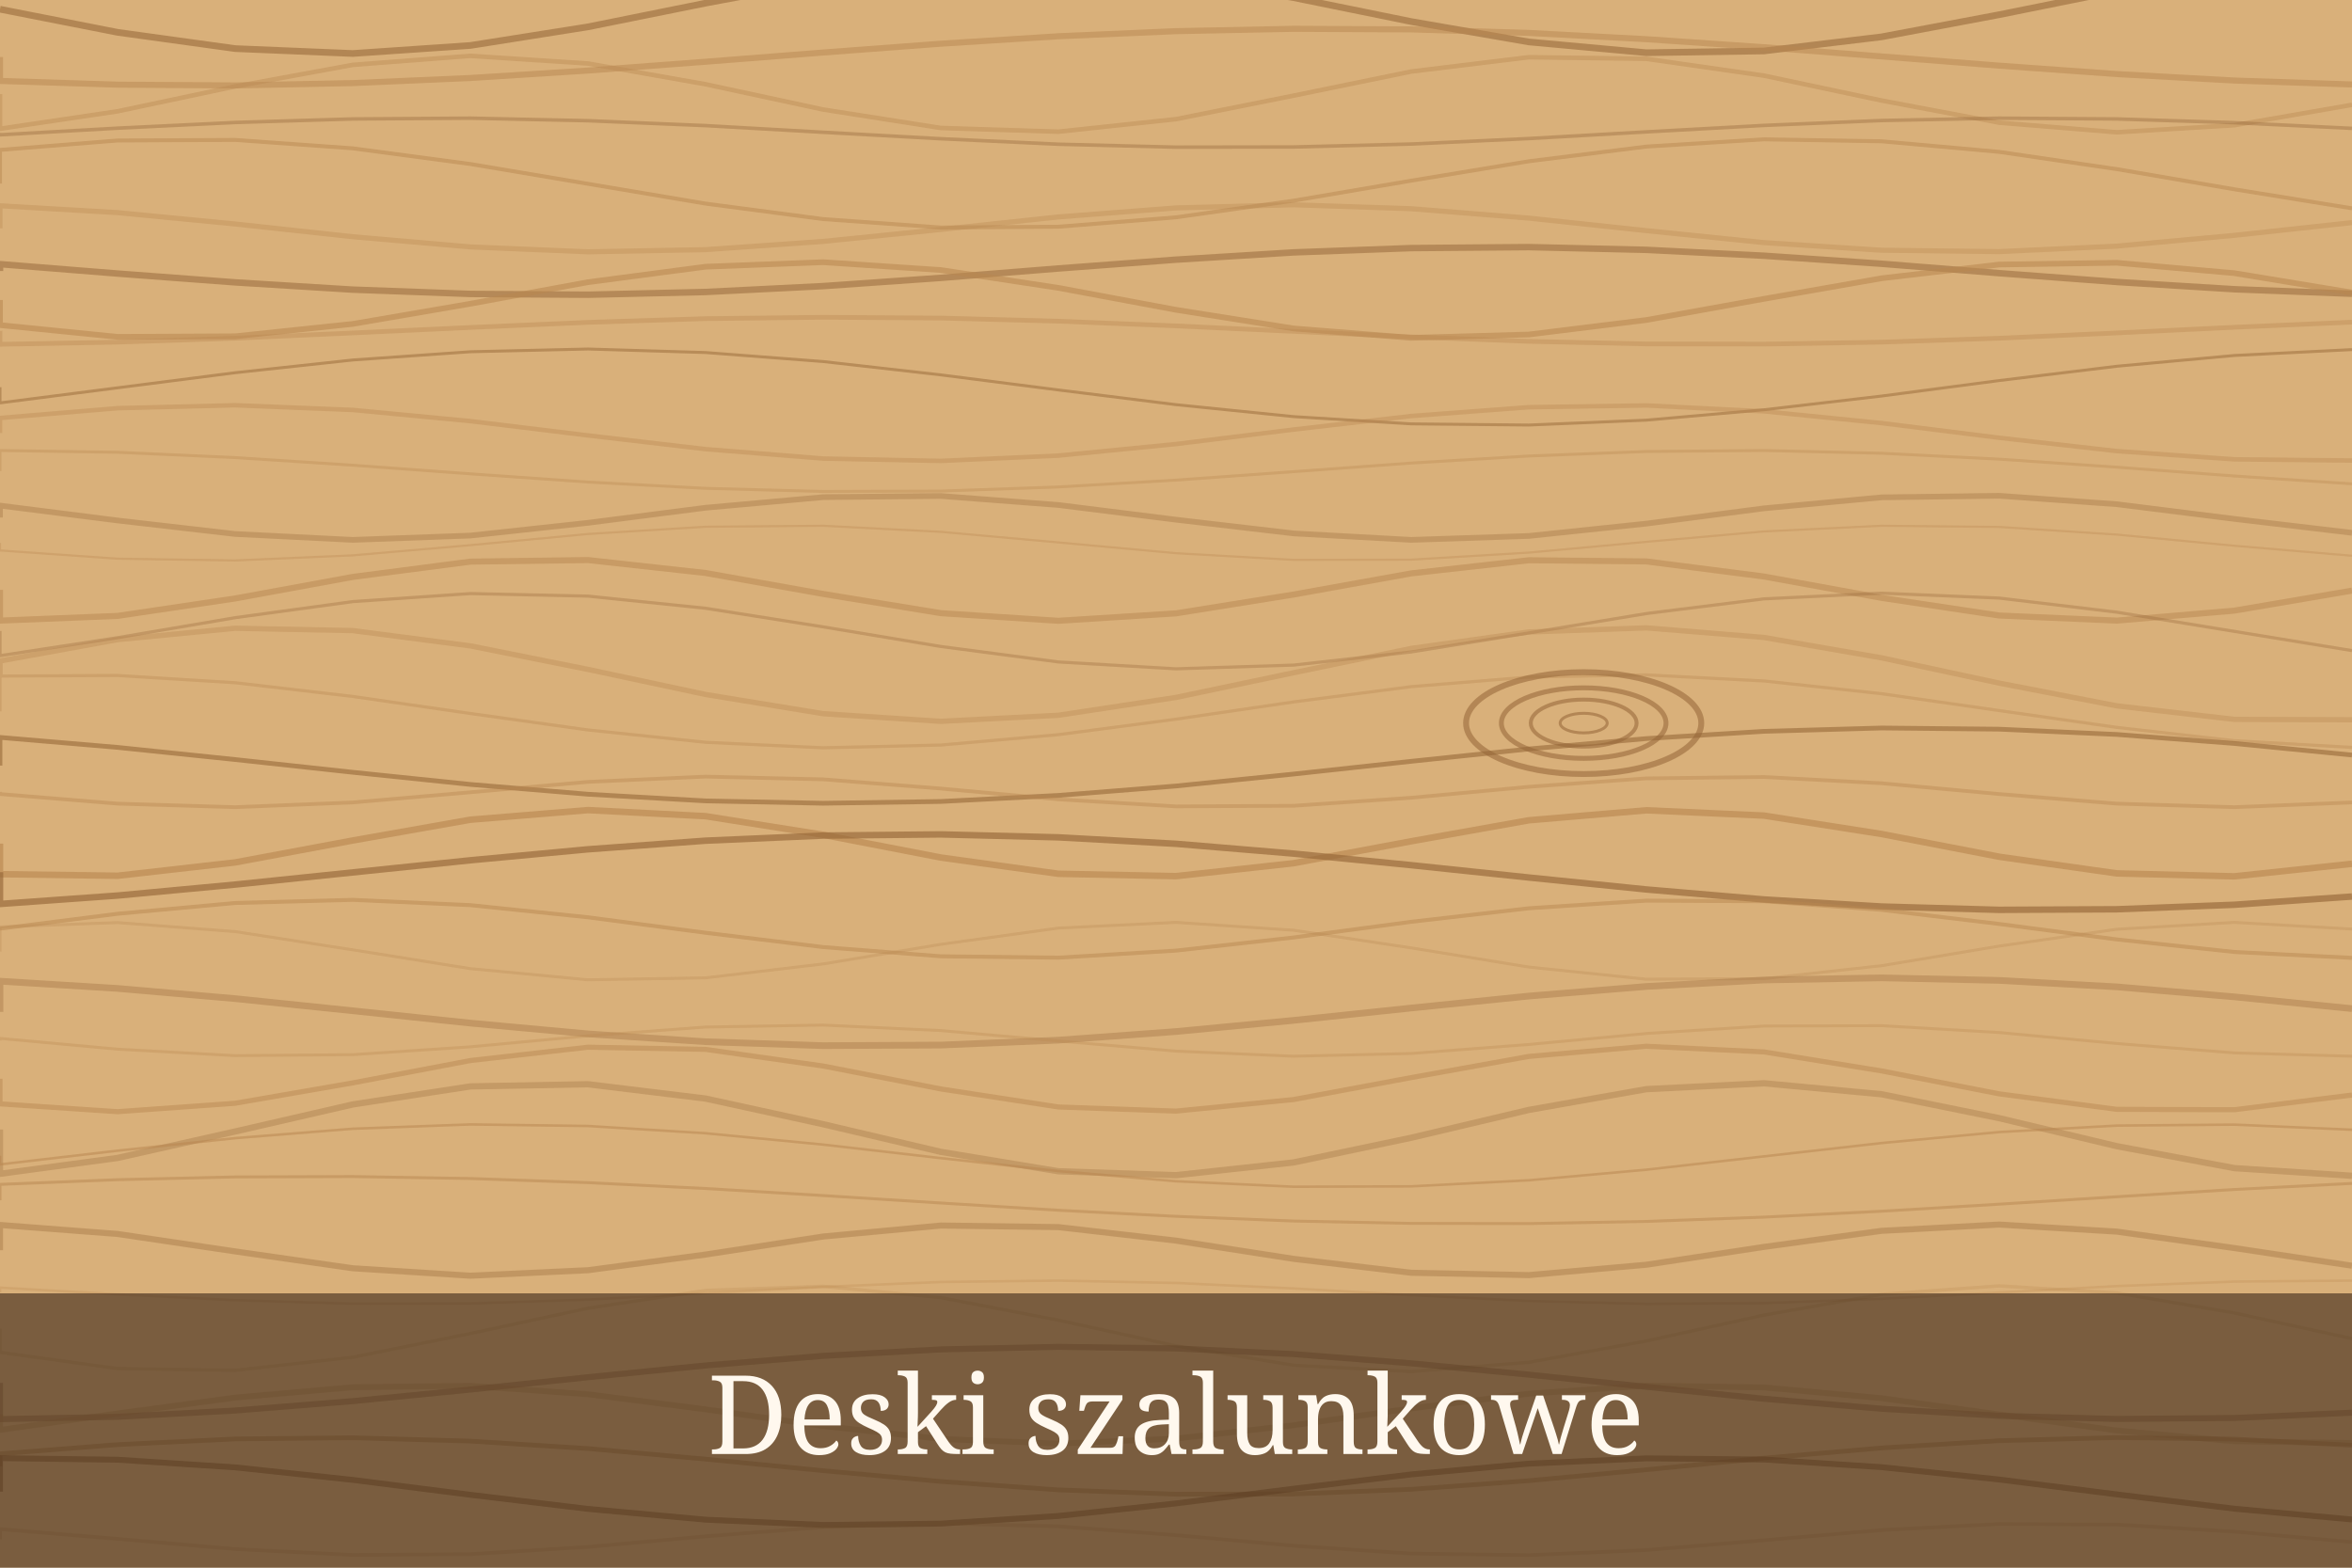
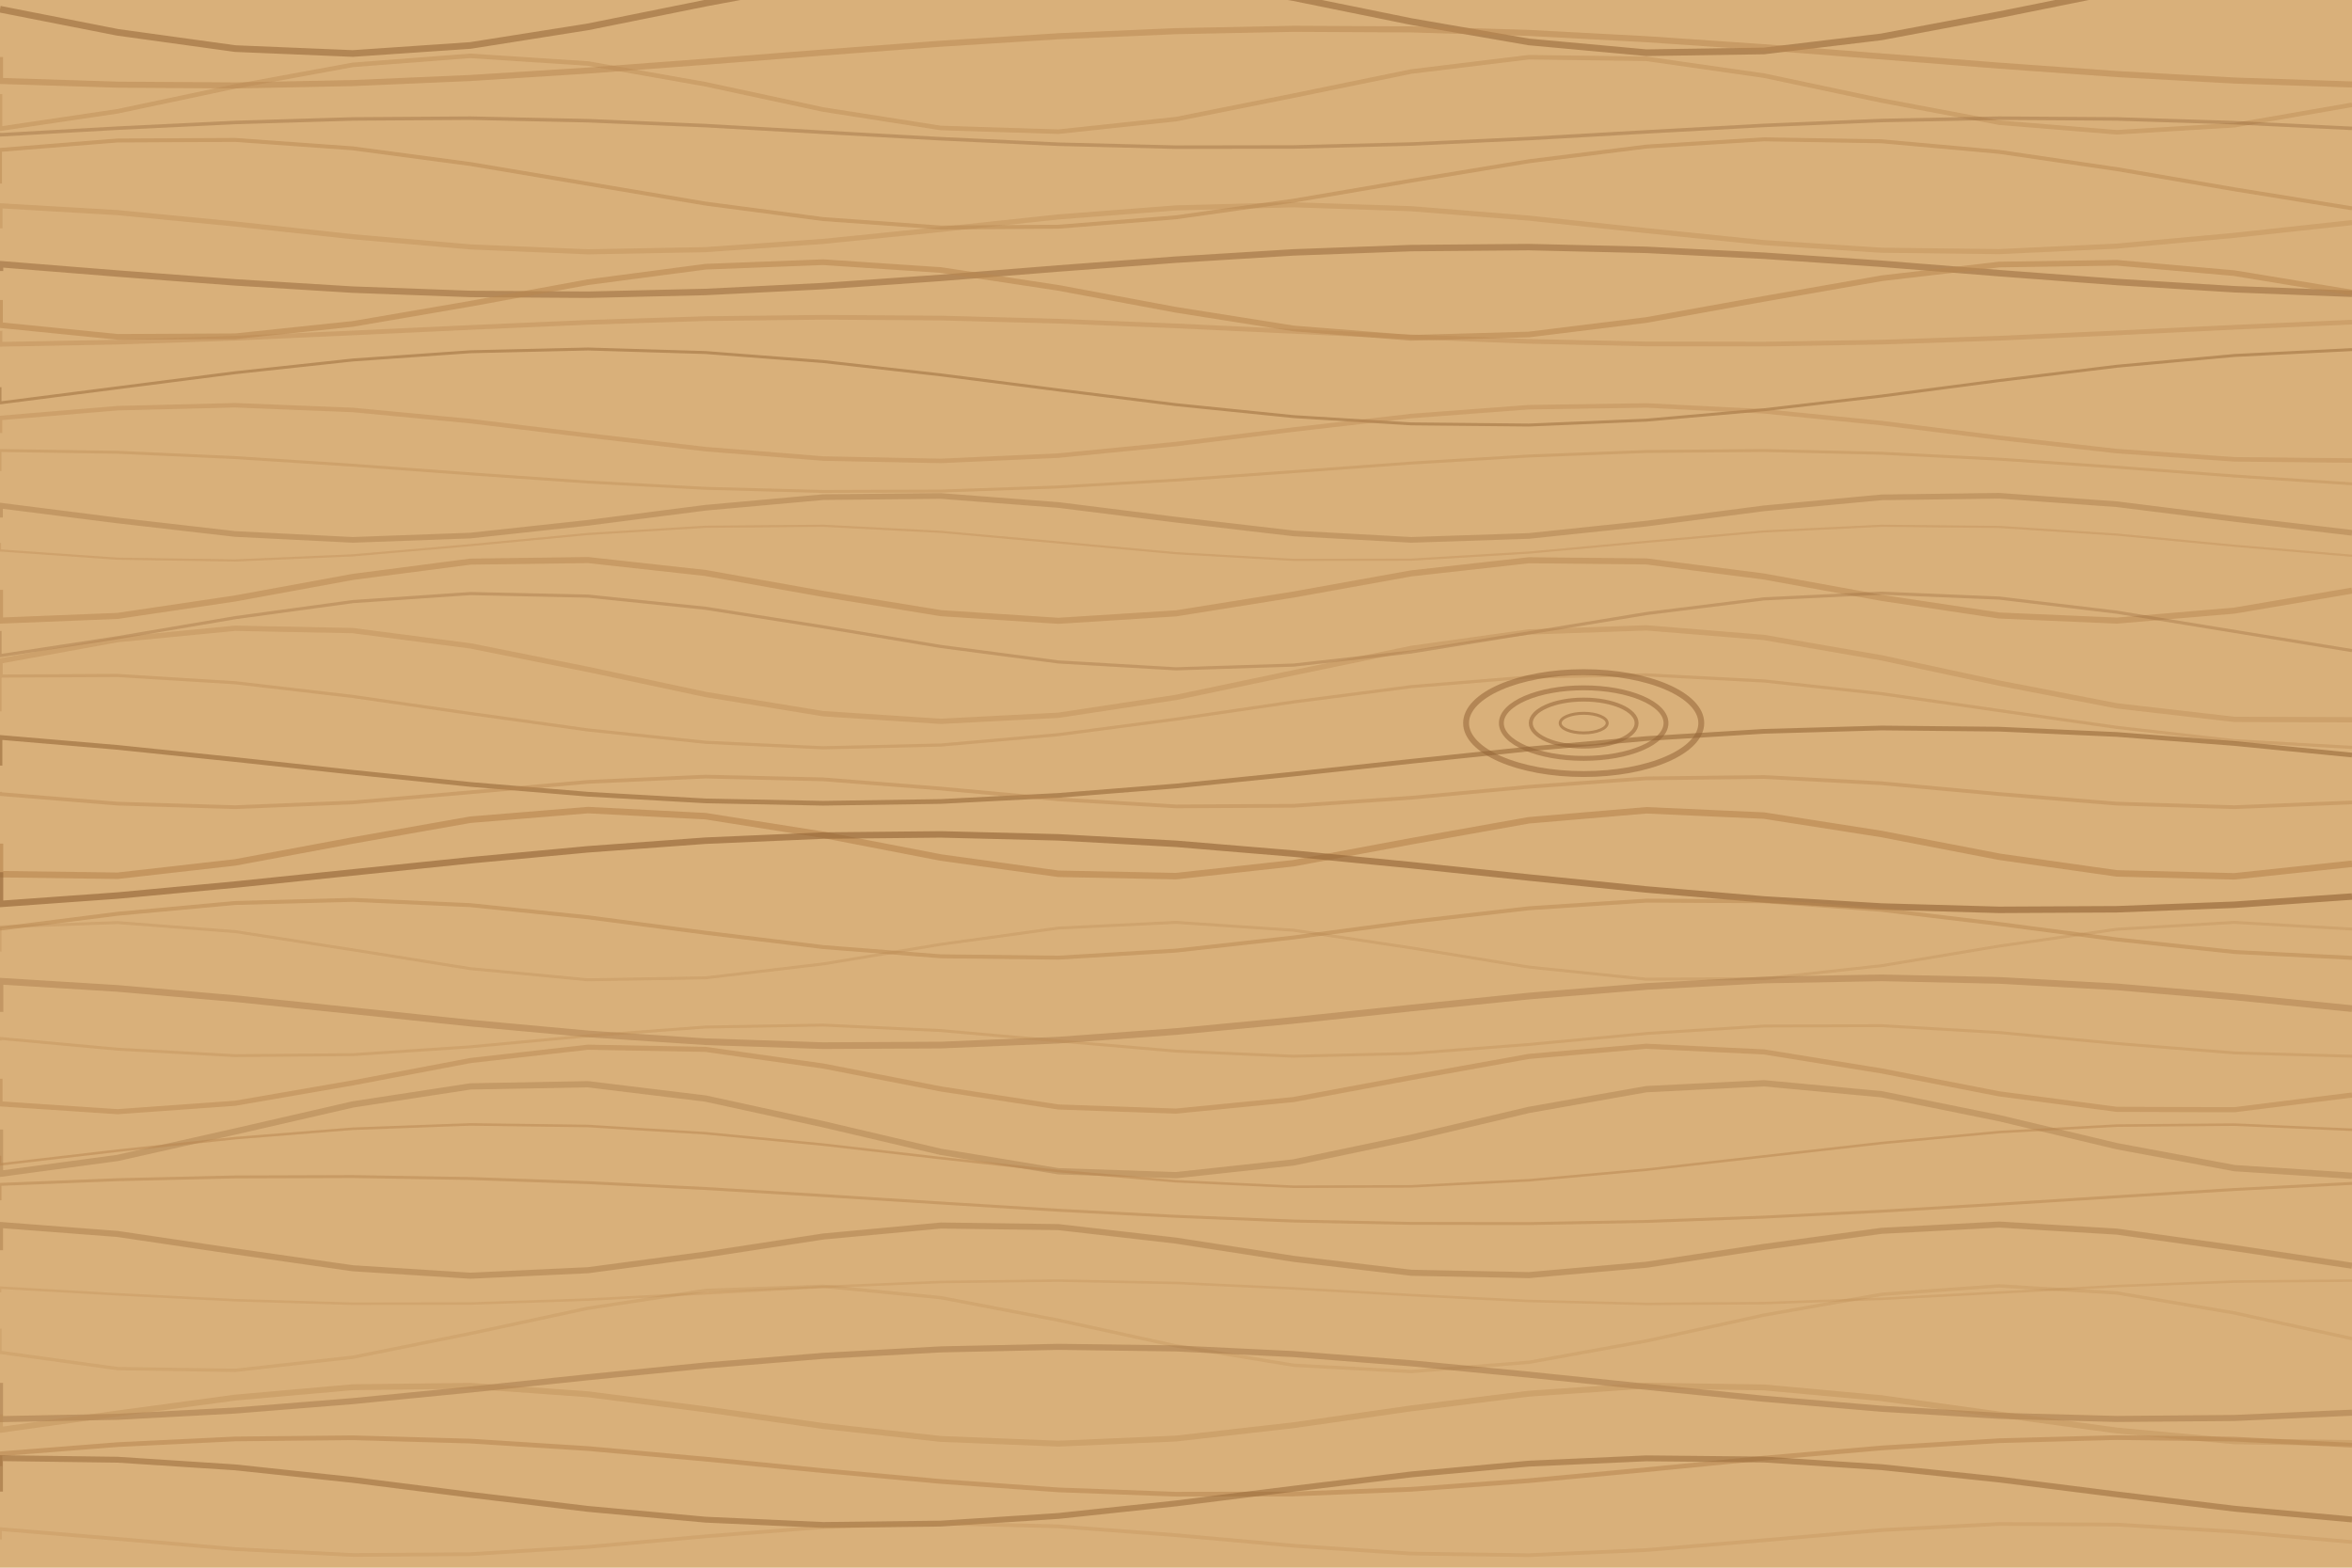
- <svg xmlns="http://www.w3.org/2000/svg" viewBox="0 0 1200 800" width="1200" height="800" role="img" aria-label="Deski szalunkowe">
+ <svg xmlns="http://www.w3.org/2000/svg" viewBox="0 0 1200 800" width="1200" height="800" role="img" aria-label="Drewno">
  <rect width="1200" height="800" fill="#d9b07a" />
  <path d="M0 4.7 L0 4.7 L60 16.5 L120 24.8 L180 27.3 L240 23.2 L300 13.7 L360 1.6 L420 -9.6 L480 -16.6 L540 -17.4 L600 -11.7 L660 -1.2 L720 11.0 L780 21.4 L840 26.9 L900 26.0 L960 18.8 L1020 7.5 L1080 -4.6 L1140 -13.9 L1200 -17.9" stroke="#946536" stroke-width="3.4" fill="none" opacity="0.56" />
  <path d="M0 29.1 L0 41.3 L60 43.2 L120 43.6 L180 42.4 L240 39.8 L300 36.0 L360 31.5 L420 26.8 L480 22.3 L540 18.5 L600 15.9 L660 14.7 L720 15.0 L780 16.8 L840 20.0 L900 24.1 L960 28.8 L1020 33.5 L1080 37.8 L1140 41.1 L1200 43.1" stroke="#b8864f" stroke-width="3.1" fill="none" opacity="0.50" />
  <path d="M0 48.0 L0 65.7 L60 56.8 L120 44.1 L180 33.1 L240 28.5 L300 32.4 L360 43.0 L420 55.9 L480 65.3 L540 67.2 L600 60.8 L660 48.8 L720 36.5 L780 29.2 L840 30.0 L900 38.6 L960 51.3 L1020 62.6 L1080 67.5 L1140 63.9 L1200 53.5" stroke="#b8864f" stroke-width="2.3" fill="none" opacity="0.40" />
  <path d="M0 67.8 L0 68.8 L60 65.4 L120 62.5 L180 60.7 L240 60.3 L300 61.6 L360 64.1 L420 67.5 L480 70.8 L540 73.6 L600 75.1 L660 75.0 L720 73.5 L780 70.7 L840 67.3 L900 64.0 L960 61.5 L1020 60.3 L1080 60.7 L1140 62.6 L1200 65.5" stroke="#946536" stroke-width="1.8" fill="none" opacity="0.38" />
  <path d="M0 93.7 L0 76.5 L60 71.7 L120 71.4 L180 75.7 L240 83.7 L300 93.8 L360 103.9 L420 111.8 L480 116.1 L540 115.7 L600 110.9 L660 102.4 L720 92.2 L780 82.3 L840 74.8 L900 71.1 L960 72.1 L1020 77.5 L1080 86.3 L1140 96.6 L1200 106.3" stroke="#b8864f" stroke-width="2.0" fill="none" opacity="0.49" />
  <path d="M0 116.5 L0 105.0 L60 108.5 L120 114.3 L180 120.8 L240 126.0 L300 128.5 L360 127.4 L420 123.2 L480 117.1 L540 110.7 L600 106.1 L660 104.5 L720 106.5 L780 111.3 L840 117.7 L900 123.8 L960 127.7 L1020 128.4 L1080 125.6 L1140 120.1 L1200 113.6" stroke="#b8864f" stroke-width="2.6" fill="none" opacity="0.34" />
  <path d="M0 138.3 L0 134.8 L60 139.6 L120 144.1 L180 147.8 L240 150.0 L300 150.4 L360 149.0 L420 146.0 L480 141.8 L540 137.0 L600 132.5 L660 128.8 L720 126.6 L780 126.1 L840 127.5 L900 130.5 L960 134.6 L1020 139.4 L1080 143.9 L1140 147.6 L1200 149.9" stroke="#946536" stroke-width="3.3" fill="none" opacity="0.51" />
  <path d="M0 153.1 L0 165.9 L60 171.9 L120 171.6 L180 165.3 L240 155.0 L300 144.0 L360 136.1 L420 133.8 L480 137.8 L540 146.9 L600 158.1 L660 167.6 L720 172.4 L780 170.7 L840 163.3 L900 152.5 L960 142.0 L1020 135.0 L1080 134.1 L1140 139.4 L1200 149.3" stroke="#b8864f" stroke-width="2.9" fill="none" opacity="0.55" />
  <path d="M0 168.8 L0 175.7 L60 174.6 L120 172.6 L180 169.9 L240 167.1 L300 164.5 L360 162.6 L420 161.9 L480 162.3 L540 163.9 L600 166.3 L660 169.1 L720 171.9 L780 174.2 L840 175.5 L900 175.6 L960 174.6 L1020 172.6 L1080 169.9 L1140 167.0 L1200 164.4" stroke="#b8864f" stroke-width="2.4" fill="none" opacity="0.37" />
  <path d="M0 197.6 L0 205.6 L60 197.9 L120 190.2 L180 183.7 L240 179.5 L300 178.1 L360 179.9 L420 184.5 L480 191.3 L540 199.0 L600 206.5 L660 212.6 L720 216.3 L780 216.9 L840 214.4 L900 209.1 L960 202.1 L1020 194.2 L1080 186.9 L1140 181.4 L1200 178.4" stroke="#946536" stroke-width="1.5" fill="none" opacity="0.49" />
  <path d="M0 221.0 L0 213.3 L60 208.3 L120 206.8 L180 209.2 L240 214.9 L300 222.2 L360 229.2 L420 234.0 L480 235.2 L540 232.5 L600 226.6 L660 219.2 L720 212.3 L780 207.8 L840 206.9 L900 209.9 L960 215.9 L1020 223.4 L1080 230.2 L1140 234.4 L1200 235.0" stroke="#b8864f" stroke-width="2.3" fill="none" opacity="0.37" />
  <path d="M0 240.4 L0 229.9 L60 230.8 L120 233.5 L180 237.4 L240 241.8 L300 246.0 L360 249.2 L420 250.8 L480 250.6 L540 248.5 L600 245.0 L660 240.7 L720 236.3 L780 232.7 L840 230.4 L900 229.9 L960 231.3 L1020 234.3 L1080 238.4 L1140 242.9 L1200 246.9" stroke="#b8864f" stroke-width="1.5" fill="none" opacity="0.34" />
  <path d="M0 264.1 L0 258.0 L60 265.6 L120 272.5 L180 275.5 L240 273.3 L300 266.8 L360 259.1 L420 253.7 L480 253.1 L540 257.7 L600 265.2 L660 272.2 L720 275.5 L780 273.5 L840 267.2 L900 259.4 L960 253.8 L1020 253.0 L1080 257.3 L1140 264.8 L1200 271.9" stroke="#946536" stroke-width="2.9" fill="none" opacity="0.32" />
  <path d="M0 277.1 L0 280.9 L60 285.1 L120 286.0 L180 283.4 L240 278.2 L300 272.5 L360 268.8 L420 268.3 L480 271.4 L540 276.8 L600 282.3 L660 285.7 L720 285.6 L780 282.0 L840 276.5 L900 271.2 L960 268.3 L1020 268.9 L1080 272.8 L1140 278.5 L1200 283.6" stroke="#b8864f" stroke-width="1.1" fill="none" opacity="0.33" />
  <path d="M0 301.0 L0 316.7 L60 314.3 L120 305.4 L180 294.4 L240 286.6 L300 285.8 L360 292.4 L420 303.1 L480 312.9 L540 316.8 L600 313.0 L660 303.4 L720 292.6 L780 285.9 L840 286.5 L900 294.2 L960 305.1 L1020 314.1 L1080 316.7 L1140 311.6 L1200 301.4" stroke="#b8864f" stroke-width="3.1" fill="none" opacity="0.50" />
  <path d="M0 322.0 L0 334.6 L60 325.4 L120 315.2 L180 307.0 L240 302.9 L300 304.2 L360 310.4 L420 319.9 L480 329.9 L540 337.8 L600 341.3 L660 339.4 L720 332.7 L780 323.0 L840 313.1 L900 305.6 L960 302.7 L1020 305.2 L1080 312.4 L1140 322.2 L1200 332.0" stroke="#946536" stroke-width="1.6" fill="none" opacity="0.33" />
  <path d="M0 344.2 L0 337.3 L60 326.4 L120 320.6 L180 321.8 L240 329.6 L300 341.6 L360 354.4 L420 364.2 L480 368.1 L540 365.0 L600 355.9 L660 343.3 L720 330.9 L780 322.5 L840 320.4 L900 325.3 L960 335.7 L1020 348.6 L1080 360.2 L1140 367.1 L1200 367.3" stroke="#b8864f" stroke-width="2.7" fill="none" opacity="0.36" />
  <path d="M0 363.0 L0 345.0 L60 344.7 L120 348.4 L180 355.4 L240 364.1 L300 372.5 L360 378.8 L420 381.6 L480 380.2 L540 374.9 L600 367.0 L660 358.2 L720 350.4 L780 345.5 L840 344.4 L900 347.5 L960 354.0 L1020 362.6 L1080 371.2 L1140 378.0 L1200 381.4" stroke="#b8864f" stroke-width="1.6" fill="none" opacity="0.36" />
  <path d="M0 390.7 L0 376.3 L60 381.4 L120 387.6 L180 394.1 L240 400.3 L300 405.3 L360 408.7 L420 409.9 L480 409.0 L540 405.9 L600 401.1 L660 395.0 L720 388.5 L780 382.2 L840 376.9 L900 373.2 L960 371.5 L1020 372.1 L1080 374.8 L1140 379.4 L1200 385.3" stroke="#946536" stroke-width="2.4" fill="none" opacity="0.58" />
  <path d="M0 404.1 L0 405.2 L60 410.1 L120 411.9 L180 409.5 L240 404.3 L300 399.0 L360 396.3 L420 397.7 L480 402.4 L540 407.9 L600 411.5 L660 411.2 L720 407.1 L780 401.5 L840 397.2 L900 396.5 L960 399.7 L1020 405.2 L1080 410.1 L1140 411.9 L1200 409.5" stroke="#b8864f" stroke-width="1.9" fill="none" opacity="0.42" />
  <path d="M0 430.5 L0 446.1 L60 446.9 L120 440.1 L180 428.9 L240 418.3 L300 413.4 L360 416.5 L420 426.0 L480 437.6 L540 445.9 L600 447.1 L660 440.5 L720 429.3 L780 418.6 L840 413.5 L900 416.2 L960 425.6 L1020 437.2 L1080 445.7 L1140 447.2 L1200 440.8" stroke="#b8864f" stroke-width="3.3" fill="none" opacity="0.62" />
  <path d="M0 445.1 L0 461.3 L60 457.0 L120 451.4 L180 445.2 L240 439.0 L300 433.4 L360 429.0 L420 426.4 L480 425.8 L540 427.3 L600 430.6 L660 435.6 L720 441.5 L780 447.8 L840 453.9 L900 459.0 L960 462.6 L1020 464.3 L1080 464.0 L1140 461.7 L1200 457.5" stroke="#946536" stroke-width="3.3" fill="none" opacity="0.64" />
  <path d="M0 474.1 L0 473.9 L60 466.3 L120 460.8 L180 459.2 L240 461.9 L300 468.1 L360 476.0 L420 483.3 L480 488.0 L540 488.7 L600 485.1 L660 478.4 L720 470.4 L780 463.5 L840 459.6 L900 459.9 L960 464.3 L1020 471.5 L1080 479.4 L1140 485.8 L1200 488.8" stroke="#b8864f" stroke-width="2.0" fill="none" opacity="0.49" />
  <path d="M0 485.6 L0 473.0 L60 470.8 L120 475.4 L180 484.7 L240 494.3 L300 500.0 L360 499.0 L420 491.9 L480 481.9 L540 473.6 L600 470.7 L660 474.7 L720 483.7 L780 493.5 L840 499.7 L900 499.4 L960 492.8 L1020 482.8 L1080 474.2 L1140 470.7 L1200 474.1" stroke="#b8864f" stroke-width="1.5" fill="none" opacity="0.30" />
  <path d="M0 516.4 L0 500.7 L60 504.4 L120 509.6 L180 515.8 L240 522.1 L300 527.6 L360 531.6 L420 533.6 L480 533.3 L540 530.8 L600 526.4 L660 520.7 L720 514.4 L780 508.3 L840 503.4 L900 500.1 L960 499.0 L1020 500.3 L1080 503.6 L1140 508.7 L1200 514.7" stroke="#946536" stroke-width="3.4" fill="none" opacity="0.33" />
  <path d="M0 531.0 L0 529.9 L60 535.4 L120 538.7 L180 538.2 L240 534.2 L300 528.6 L360 524.1 L420 523.1 L480 525.9 L540 531.2 L600 536.4 L660 539.0 L720 537.6 L780 533.0 L840 527.4 L900 523.6 L960 523.4 L1020 526.9 L1080 532.5 L1140 537.3 L1200 539.0" stroke="#b8864f" stroke-width="1.5" fill="none" opacity="0.31" />
  <path d="M0 550.5 L0 563.3 L60 567.3 L120 563.0 L180 552.6 L240 541.2 L300 534.4 L360 535.5 L420 544.0 L480 555.7 L540 564.9 L600 567.0 L660 561.1 L720 549.9 L780 539.1 L840 533.9 L900 536.8 L960 546.5 L1020 558.2 L1080 566.1 L1140 566.3 L1200 558.8" stroke="#b8864f" stroke-width="2.6" fill="none" opacity="0.48" />
  <path d="M0 576.4 L0 599.0 L60 590.9 L120 577.4 L180 563.6 L240 554.4 L300 553.3 L360 560.6 L420 573.7 L480 587.8 L540 597.7 L600 599.7 L660 593.2 L720 580.6 L780 566.4 L840 555.8 L900 552.8 L960 558.4 L1020 570.6 L1080 584.9 L1140 596.1 L1200 600.0" stroke="#946536" stroke-width="3.2" fill="none" opacity="0.30" />
  <path d="M0 589.8 L0 594.2 L60 587.2 L120 580.8 L180 576.0 L240 573.8 L300 574.6 L360 578.3 L420 584.1 L480 591.0 L540 597.6 L600 602.8 L660 605.6 L720 605.4 L780 602.3 L840 596.9 L900 590.1 L960 583.3 L1020 577.7 L1080 574.4 L1140 573.9 L1200 576.5" stroke="#b8864f" stroke-width="1.3" fill="none" opacity="0.51" />
  <path d="M0 612.5 L0 604.4 L60 602.0 L120 600.6 L180 600.4 L240 601.4 L300 603.5 L360 606.5 L420 610.1 L480 613.9 L540 617.6 L600 620.7 L660 623.1 L720 624.3 L780 624.4 L840 623.3 L900 621.1 L960 618.1 L1020 614.5 L1080 610.7 L1140 607.0 L1200 603.9" stroke="#b8864f" stroke-width="1.5" fill="none" opacity="0.50" />
  <path d="M0 638.0 L0 625.1 L60 629.7 L120 638.6 L180 647.2 L240 651.0 L300 648.2 L360 640.2 L420 631.0 L480 625.4 L540 626.2 L600 633.1 L660 642.4 L720 649.5 L780 650.7 L840 645.4 L900 636.3 L960 628.1 L1020 624.9 L1080 628.5 L1140 636.9 L1200 645.9" stroke="#946536" stroke-width="3.1" fill="none" opacity="0.34" />
  <path d="M0 659.5 L0 657.1 L60 660.5 L120 663.5 L180 665.3 L240 665.2 L300 663.2 L360 660.0 L420 656.7 L480 654.2 L540 653.5 L600 654.7 L660 657.5 L720 660.9 L780 663.9 L840 665.4 L900 665.0 L960 662.8 L1020 659.6 L1080 656.3 L1140 654.0 L1200 653.5" stroke="#b8864f" stroke-width="1.3" fill="none" opacity="0.26" />
  <path d="M0 678.0 L0 690.1 L60 698.4 L120 699.3 L180 692.6 L240 680.5 L300 667.6 L360 658.5 L420 656.4 L480 662.2 L540 673.7 L600 686.8 L660 696.7 L720 699.9 L780 695.2 L840 684.3 L900 671.1 L960 660.5 L1020 656.2 L1080 659.8 L1140 670.0 L1200 683.1" stroke="#b8864f" stroke-width="1.7" fill="none" opacity="0.25" />
  <path d="M0 705.7 L0 724.2 L60 723.0 L120 719.8 L180 715.0 L240 709.1 L300 702.8 L360 696.8 L420 691.9 L480 688.6 L540 687.3 L600 688.1 L660 691.0 L720 695.7 L780 701.5 L840 707.7 L900 713.8 L960 718.9 L1020 722.5 L1080 724.1 L1140 723.6 L1200 720.9" stroke="#946536" stroke-width="3.1" fill="none" opacity="0.38" />
  <path d="M0 721.8 L0 729.7 L60 721.3 L120 713.2 L180 707.9 L240 707.2 L300 711.5 L360 719.2 L420 727.7 L480 734.3 L540 736.7 L600 734.1 L660 727.3 L720 718.7 L780 711.2 L840 707.1 L900 708.0 L960 713.5 L1020 721.8 L1080 730.0 L1140 735.5 L1200 736.4" stroke="#b8864f" stroke-width="3.0" fill="none" opacity="0.35" />
  <path d="M0 748.2 L0 741.9 L60 737.2 L120 734.3 L180 733.7 L240 735.4 L300 739.2 L360 744.6 L420 750.5 L480 756.0 L540 760.3 L600 762.5 L660 762.4 L720 760.0 L780 755.6 L840 750.0 L900 744.1 L960 738.9 L1020 735.2 L1080 733.6 L1140 734.4 L1200 737.5" stroke="#b8864f" stroke-width="2.4" fill="none" opacity="0.56" />
  <path d="M0 761.2 L0 744.1 L60 744.9 L120 748.8 L180 755.2 L240 762.8 L300 770.0 L360 775.5 L420 778.2 L480 777.5 L540 773.6 L600 767.2 L660 759.7 L720 752.4 L780 746.9 L840 744.2 L900 744.8 L960 748.7 L1020 755.0 L1080 762.6 L1140 769.9 L1200 775.4" stroke="#946536" stroke-width="3.0" fill="none" opacity="0.52" />
  <path d="M0 785.6 L0 780.3 L60 785.3 L120 790.5 L180 793.5 L240 793.1 L300 789.4 L360 784.0 L420 779.3 L480 777.4 L540 778.9 L600 783.4 L660 788.8 L720 792.8 L780 793.6 L840 791.0 L900 786.0 L960 780.8 L1020 777.7 L1080 778.0 L1140 781.6 L1200 786.9" stroke="#b8864f" stroke-width="1.9" fill="none" opacity="0.26" />
  <ellipse cx="808" cy="369" rx="60" ry="26" fill="none" stroke="#946536" stroke-width="3" opacity="0.55" />
  <ellipse cx="808" cy="369" rx="42" ry="18" fill="none" stroke="#946536" stroke-width="2.5" opacity="0.55" />
  <ellipse cx="808" cy="369" rx="27" ry="12" fill="none" stroke="#946536" stroke-width="2" opacity="0.55" />
  <ellipse cx="808" cy="369" rx="12" ry="5" fill="none" stroke="#946536" stroke-width="1.5" opacity="0.55" />
-   <rect x="0" y="660" width="1200" height="140" fill="#2b1a0e" opacity="0.55" />
-   <text x="600" y="742" font-family="Georgia, serif" font-size="56" fill="#fff8ee" text-anchor="middle">Deski szalunkowe</text>
</svg>
